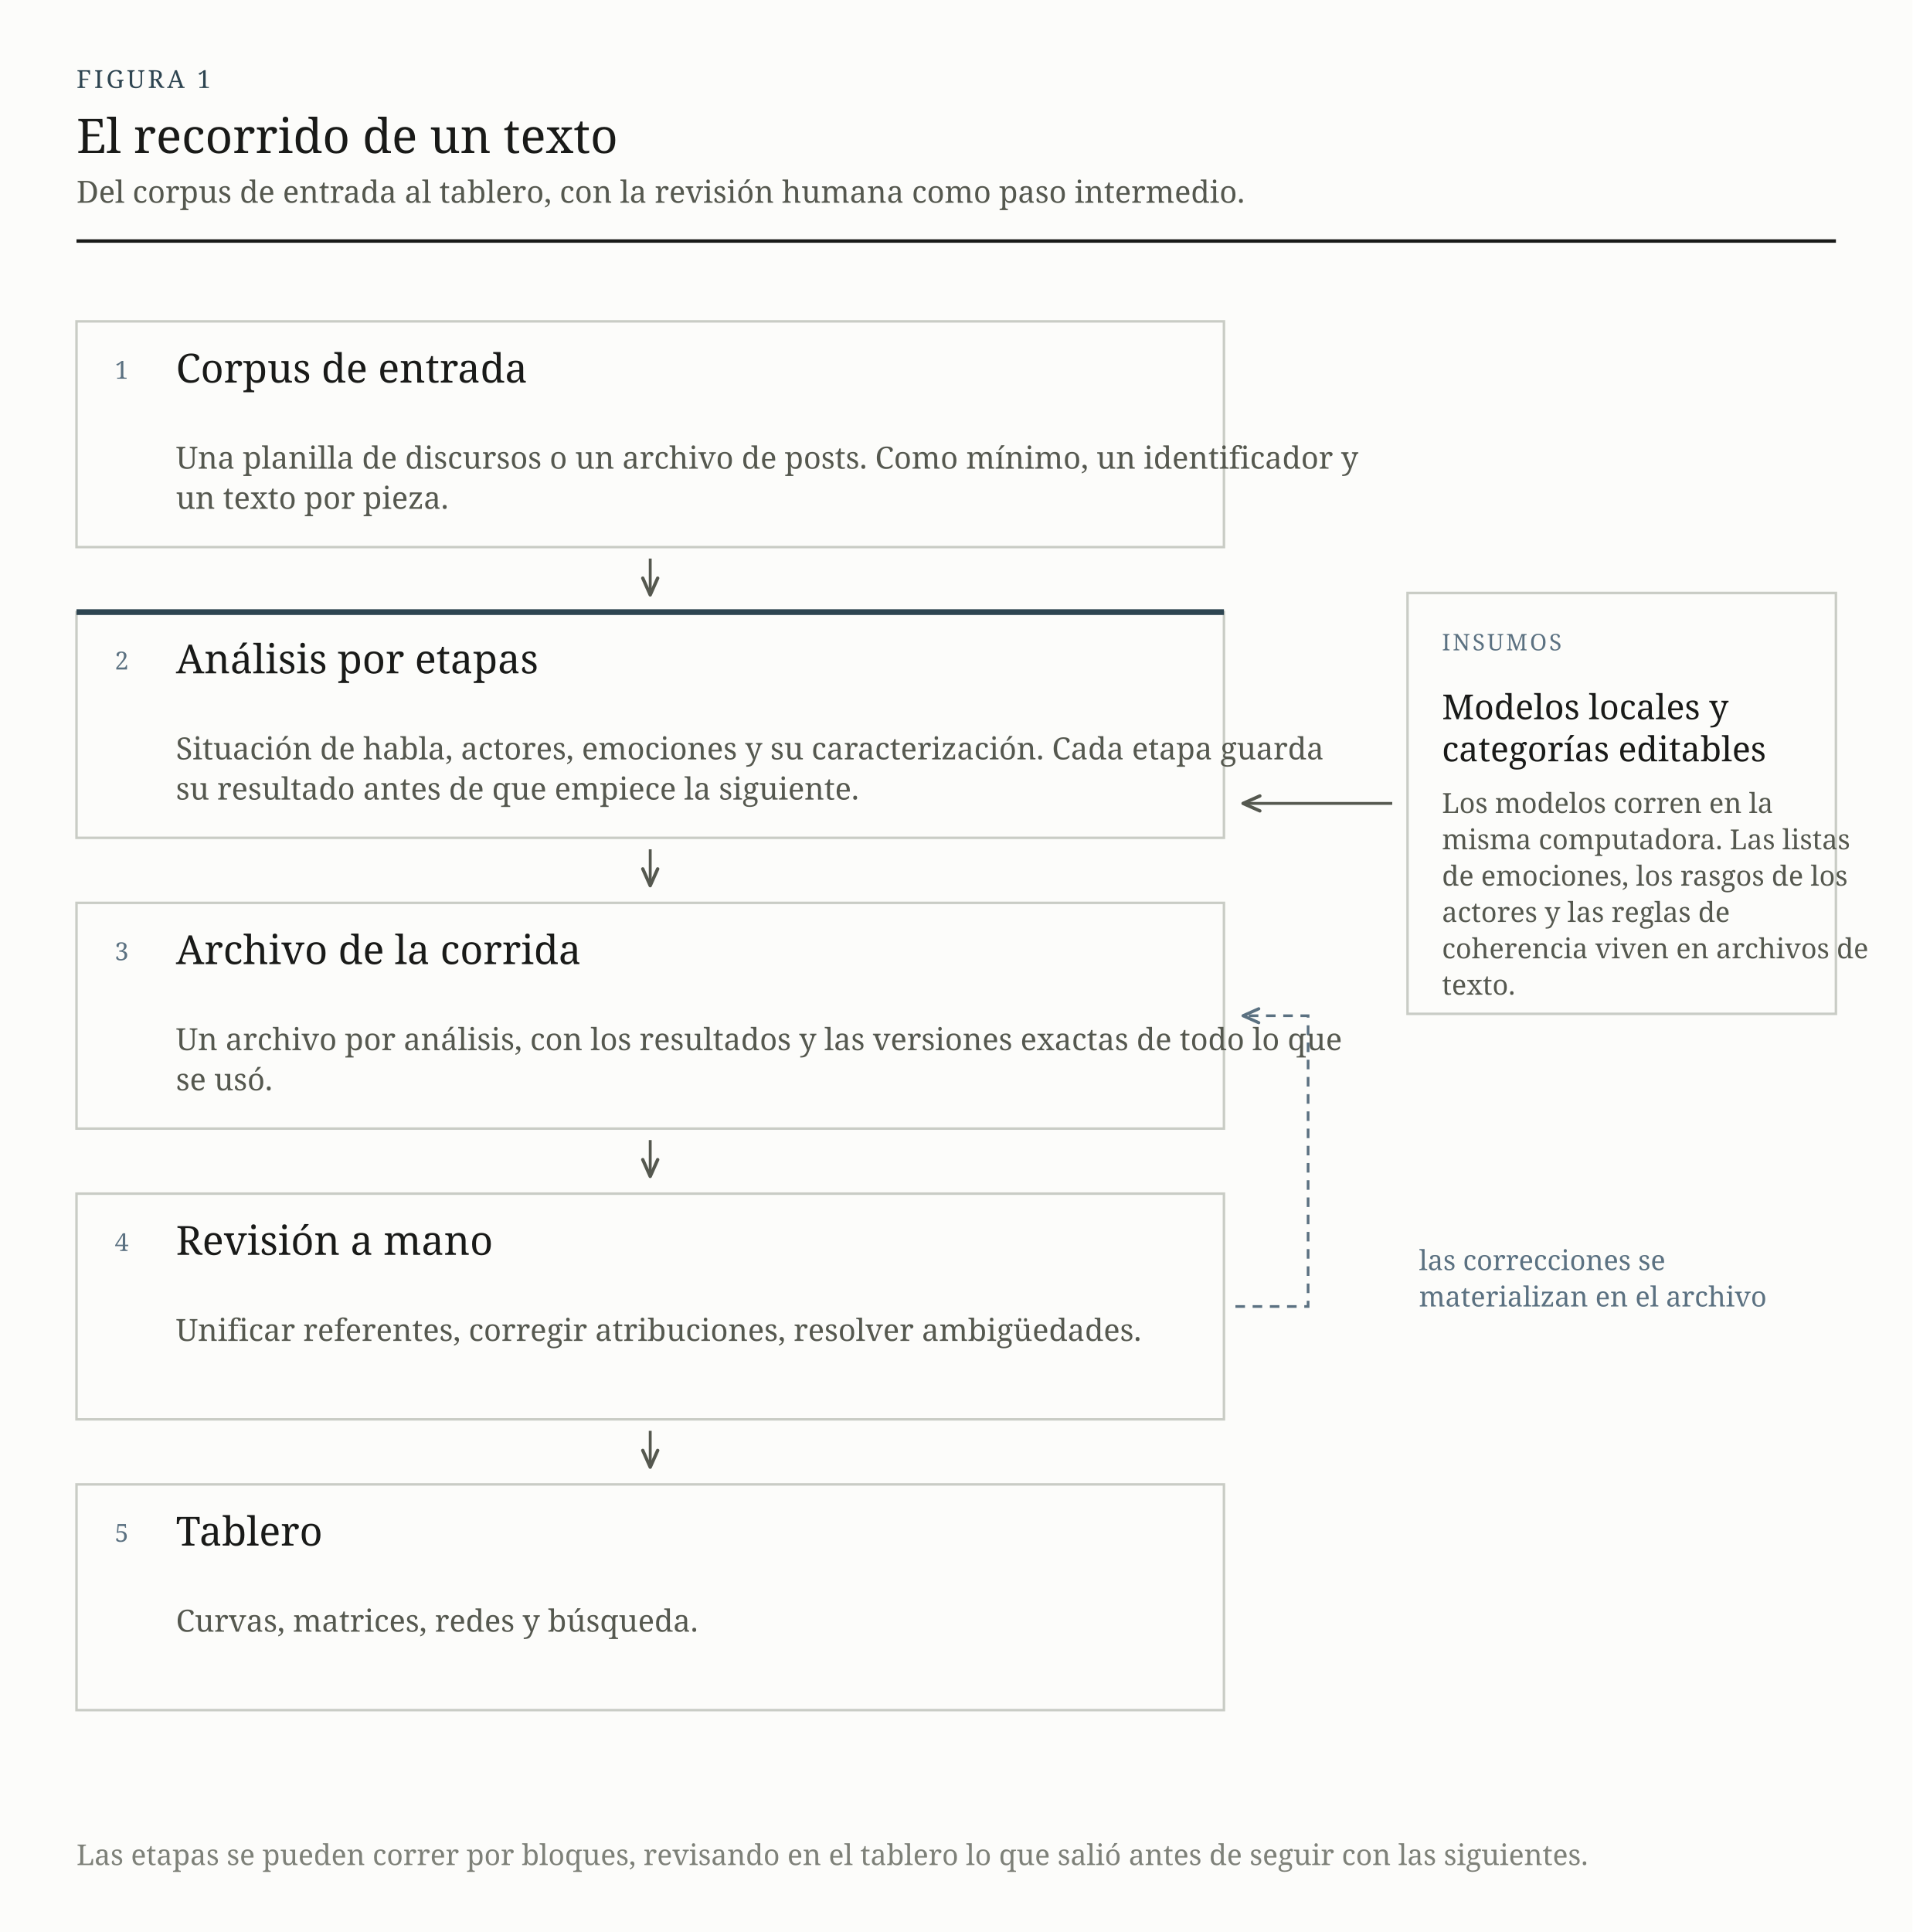
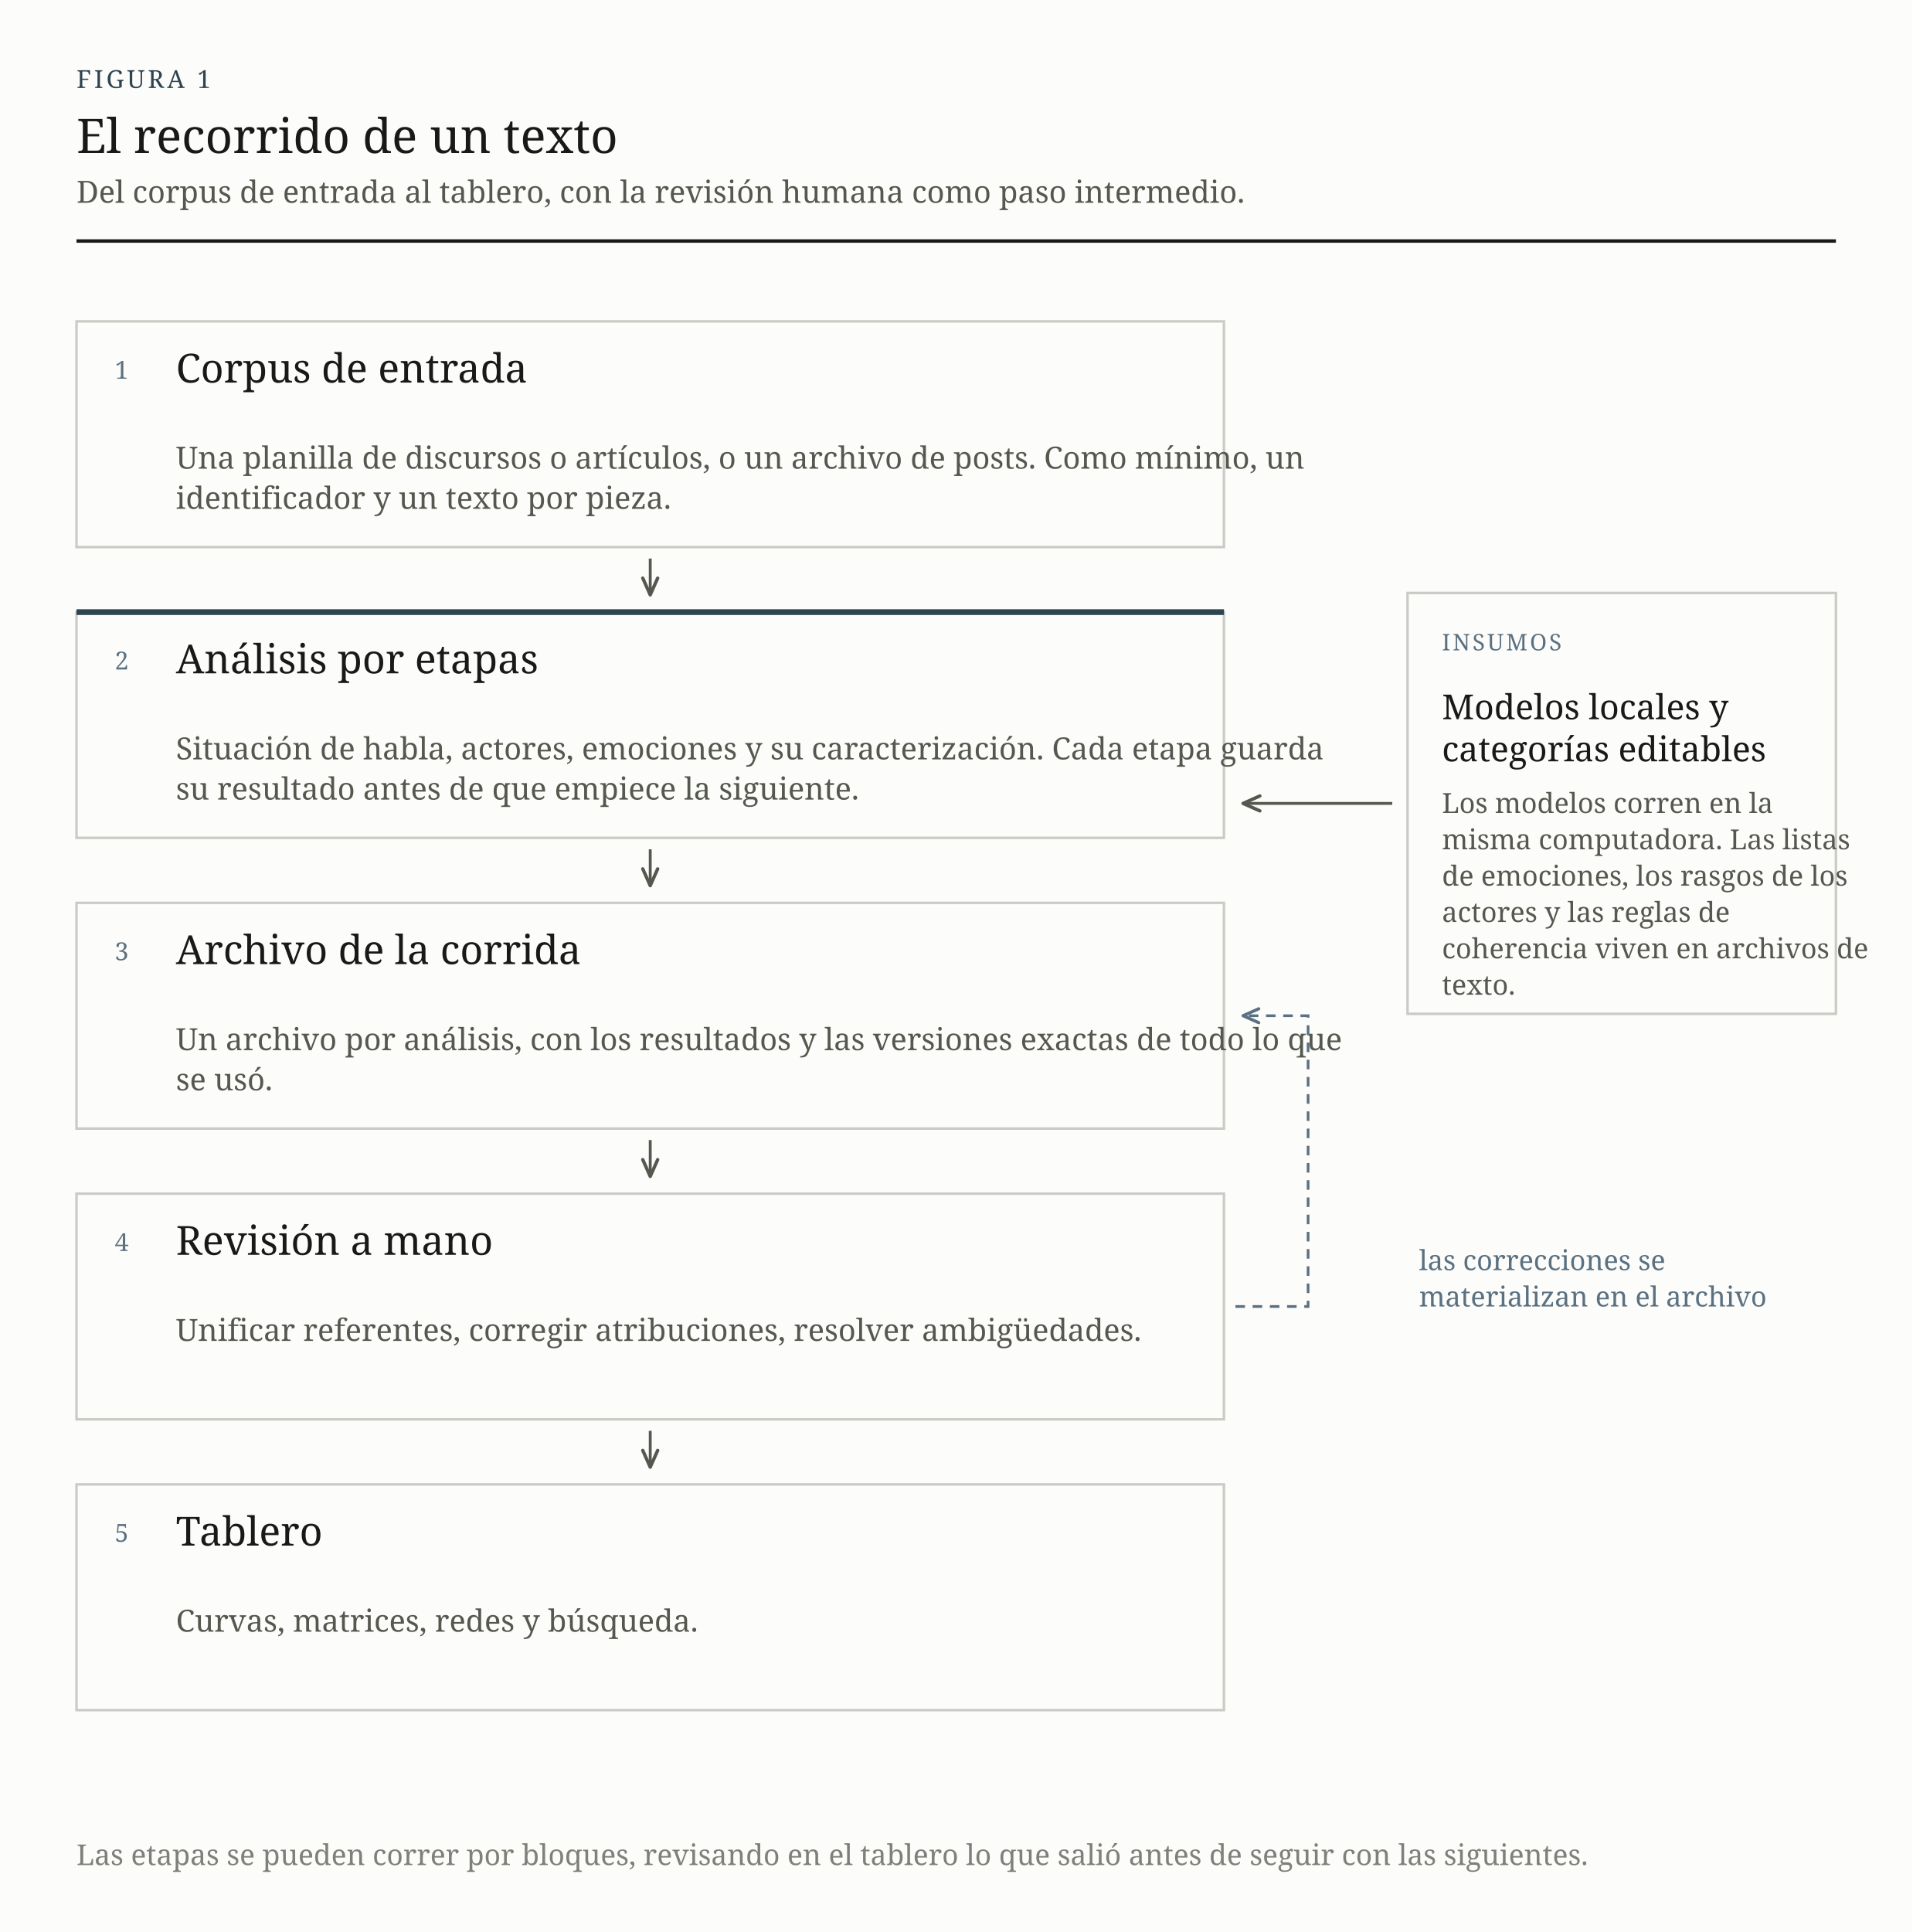
<svg xmlns="http://www.w3.org/2000/svg" width="1000" height="1010" viewBox="0 0 1000 1010">
  <defs>
    <marker id="a" viewBox="0 0 10 10" refX="9" refY="5" markerWidth="6.5" markerHeight="6.5" orient="auto-start-reverse">
      <path d="M0,1 L9,5 L0,9" fill="none" stroke="#55584f" stroke-width="1.8" />
    </marker>
    <marker id="af" viewBox="0 0 10 10" refX="9" refY="5" markerWidth="6.5" markerHeight="6.5" orient="auto-start-reverse">
      <path d="M0,1 L9,5 L0,9" fill="none" stroke="#5b7181" stroke-width="1.8" />
    </marker>
  </defs>
  <rect width="1000" height="1010" fill="#fcfcfa" />
  <text x="40.0" y="46.0" font-family="IBM Plex Mono, serif" font-size="13" fill="#2e4551" text-anchor="start" letter-spacing="0.12em">FIGURA 1</text>
  <text x="40.0" y="80.0" font-family="Spectral SemiBold, serif" font-size="25" fill="#191a18" text-anchor="start">El recorrido de un texto</text>
  <text x="40.0" y="106.0" font-family="IBM Plex Sans Condensed, serif" font-size="16" fill="#55584f" text-anchor="start">Del corpus de entrada al tablero, con la revisión humana como paso intermedio.</text>
  <line x1="40.0" y1="126.0" x2="960.0" y2="126.0" stroke="#191a18" stroke-width="1.8" />
  <rect x="40.0" y="168.0" width="600.0" height="118.0" fill="#fcfcfa" stroke="#c9ccc5" stroke-width="1.3" />
  <text x="60.0" y="198.0" font-family="IBM Plex Mono, serif" font-size="13" fill="#5b7181" text-anchor="start">1</text>
  <text x="92.0" y="200.0" font-family="Spectral SemiBold, serif" font-size="21" fill="#191a18" text-anchor="start">Corpus de entrada</text>
-   <text x="92.0" y="245.0" font-family="IBM Plex Sans Condensed, serif" font-size="16" fill="#55584f" text-anchor="start">Una planilla de discursos o un archivo de posts. Como mínimo, un identificador y</text>
-   <text x="92.0" y="266.0" font-family="IBM Plex Sans Condensed, serif" font-size="16" fill="#55584f" text-anchor="start">un texto por pieza.</text>
+   <text x="92.0" y="245.0" font-family="IBM Plex Sans Condensed, serif" font-size="16" fill="#55584f" text-anchor="start">Una planilla de discursos o artículos, o un archivo de posts. Como mínimo, un</text>
+   <text x="92.0" y="266.0" font-family="IBM Plex Sans Condensed, serif" font-size="16" fill="#55584f" text-anchor="start">identificador y un texto por pieza.</text>
  <rect x="40.0" y="320.0" width="600.0" height="118.0" fill="#fcfcfa" stroke="#c9ccc5" stroke-width="1.3" />
  <line x1="40.0" y1="320.0" x2="640.0" y2="320.0" stroke="#2e4551" stroke-width="3" />
  <text x="60.0" y="350.0" font-family="IBM Plex Mono, serif" font-size="13" fill="#5b7181" text-anchor="start">2</text>
  <text x="92.0" y="352.0" font-family="Spectral SemiBold, serif" font-size="21" fill="#191a18" text-anchor="start">Análisis por etapas</text>
  <text x="92.0" y="397.0" font-family="IBM Plex Sans Condensed, serif" font-size="16" fill="#55584f" text-anchor="start">Situación de habla, actores, emociones y su caracterización. Cada etapa guarda</text>
  <text x="92.0" y="418.0" font-family="IBM Plex Sans Condensed, serif" font-size="16" fill="#55584f" text-anchor="start">su resultado antes de que empiece la siguiente.</text>
  <path d="M340.0,292 L340.0,311" fill="none" stroke="#55584f" stroke-width="1.5" />
  <path d="M336.10,302.23 L340.00,311.00 L343.90,302.23" fill="none" stroke="#55584f" stroke-width="1.755" stroke-linecap="round" stroke-linejoin="round" />
  <rect x="40.0" y="472.0" width="600.0" height="118.0" fill="#fcfcfa" stroke="#c9ccc5" stroke-width="1.3" />
  <text x="60.0" y="502.0" font-family="IBM Plex Mono, serif" font-size="13" fill="#5b7181" text-anchor="start">3</text>
  <text x="92.0" y="504.0" font-family="Spectral SemiBold, serif" font-size="21" fill="#191a18" text-anchor="start">Archivo de la corrida</text>
  <text x="92.0" y="549.0" font-family="IBM Plex Sans Condensed, serif" font-size="16" fill="#55584f" text-anchor="start">Un archivo por análisis, con los resultados y las versiones exactas de todo lo que</text>
  <text x="92.0" y="570.0" font-family="IBM Plex Sans Condensed, serif" font-size="16" fill="#55584f" text-anchor="start">se usó.</text>
  <path d="M340.0,444 L340.0,463" fill="none" stroke="#55584f" stroke-width="1.5" />
  <path d="M336.10,454.23 L340.00,463.00 L343.90,454.23" fill="none" stroke="#55584f" stroke-width="1.755" stroke-linecap="round" stroke-linejoin="round" />
  <rect x="40.0" y="624.0" width="600.0" height="118.0" fill="#fcfcfa" stroke="#c9ccc5" stroke-width="1.3" />
  <text x="60.0" y="654.0" font-family="IBM Plex Mono, serif" font-size="13" fill="#5b7181" text-anchor="start">4</text>
  <text x="92.0" y="656.0" font-family="Spectral SemiBold, serif" font-size="21" fill="#191a18" text-anchor="start">Revisión a mano</text>
  <text x="92.0" y="701.0" font-family="IBM Plex Sans Condensed, serif" font-size="16" fill="#55584f" text-anchor="start">Unificar referentes, corregir atribuciones, resolver ambigüedades.</text>
  <path d="M340.0,596 L340.0,615" fill="none" stroke="#55584f" stroke-width="1.5" />
  <path d="M336.10,606.23 L340.00,615.00 L343.90,606.23" fill="none" stroke="#55584f" stroke-width="1.755" stroke-linecap="round" stroke-linejoin="round" />
  <rect x="40.0" y="776.0" width="600.0" height="118.0" fill="#fcfcfa" stroke="#c9ccc5" stroke-width="1.3" />
  <text x="60.0" y="806.0" font-family="IBM Plex Mono, serif" font-size="13" fill="#5b7181" text-anchor="start">5</text>
  <text x="92.0" y="808.0" font-family="Spectral SemiBold, serif" font-size="21" fill="#191a18" text-anchor="start">Tablero</text>
  <text x="92.0" y="853.0" font-family="IBM Plex Sans Condensed, serif" font-size="16" fill="#55584f" text-anchor="start">Curvas, matrices, redes y búsqueda.</text>
  <path d="M340.0,748 L340.0,767" fill="none" stroke="#55584f" stroke-width="1.5" />
  <path d="M336.10,758.23 L340.00,767.00 L343.90,758.23" fill="none" stroke="#55584f" stroke-width="1.755" stroke-linecap="round" stroke-linejoin="round" />
  <rect x="736.0" y="310.0" width="224.0" height="220.0" fill="#fcfcfa" stroke="#c9ccc5" stroke-width="1.3" />
  <text x="754.0" y="340.0" font-family="IBM Plex Mono, serif" font-size="12" fill="#5b7181" text-anchor="start" letter-spacing="0.1em">INSUMOS</text>
  <text x="754.0" y="376.0" font-family="Spectral SemiBold, serif" font-size="18" fill="#191a18" text-anchor="start">Modelos locales y</text>
  <text x="754.0" y="398.0" font-family="Spectral SemiBold, serif" font-size="18" fill="#191a18" text-anchor="start">categorías editables</text>
  <text x="754.0" y="425.0" font-family="IBM Plex Sans Condensed, serif" font-size="14.5" fill="#55584f" text-anchor="start">Los modelos corren en la</text>
  <text x="754.0" y="444.0" font-family="IBM Plex Sans Condensed, serif" font-size="14.5" fill="#55584f" text-anchor="start">misma computadora. Las listas</text>
  <text x="754.0" y="463.0" font-family="IBM Plex Sans Condensed, serif" font-size="14.5" fill="#55584f" text-anchor="start">de emociones, los rasgos de los</text>
  <text x="754.0" y="482.0" font-family="IBM Plex Sans Condensed, serif" font-size="14.5" fill="#55584f" text-anchor="start">actores y las reglas de</text>
  <text x="754.0" y="501.0" font-family="IBM Plex Sans Condensed, serif" font-size="14.5" fill="#55584f" text-anchor="start">coherencia viven en archivos de</text>
  <text x="754.0" y="520.0" font-family="IBM Plex Sans Condensed, serif" font-size="14.5" fill="#55584f" text-anchor="start">texto.</text>
  <path d="M728,420.0 L650,420.0" fill="none" stroke="#55584f" stroke-width="1.5" />
  <path d="M658.77,416.10 L650.00,420.00 L658.77,423.90" fill="none" stroke="#55584f" stroke-width="1.755" stroke-linecap="round" stroke-linejoin="round" />
  <path d="M646,683.0 L684,683.0 L684,531.0 L650,531.0" fill="none" stroke="#5b7181" stroke-width="1.4" stroke-dasharray="5 4" />
  <path d="M658.19,527.36 L650.00,531.00 L658.19,534.64" fill="none" stroke="#5b7181" stroke-width="1.638" stroke-linecap="round" stroke-linejoin="round" />
  <text x="742.0" y="664.0" font-family="IBM Plex Sans Condensed, serif" font-size="14.5" fill="#5b7181" text-anchor="start">las correcciones se</text>
  <text x="742.0" y="683.0" font-family="IBM Plex Sans Condensed, serif" font-size="14.5" fill="#5b7181" text-anchor="start">materializan en el archivo</text>
  <text x="40.0" y="975.0" font-family="IBM Plex Sans Condensed, serif" font-size="15" fill="#7e8179" text-anchor="start">Las etapas se pueden correr por bloques, revisando en el tablero lo que salió antes de seguir con las siguientes.</text>
</svg>
